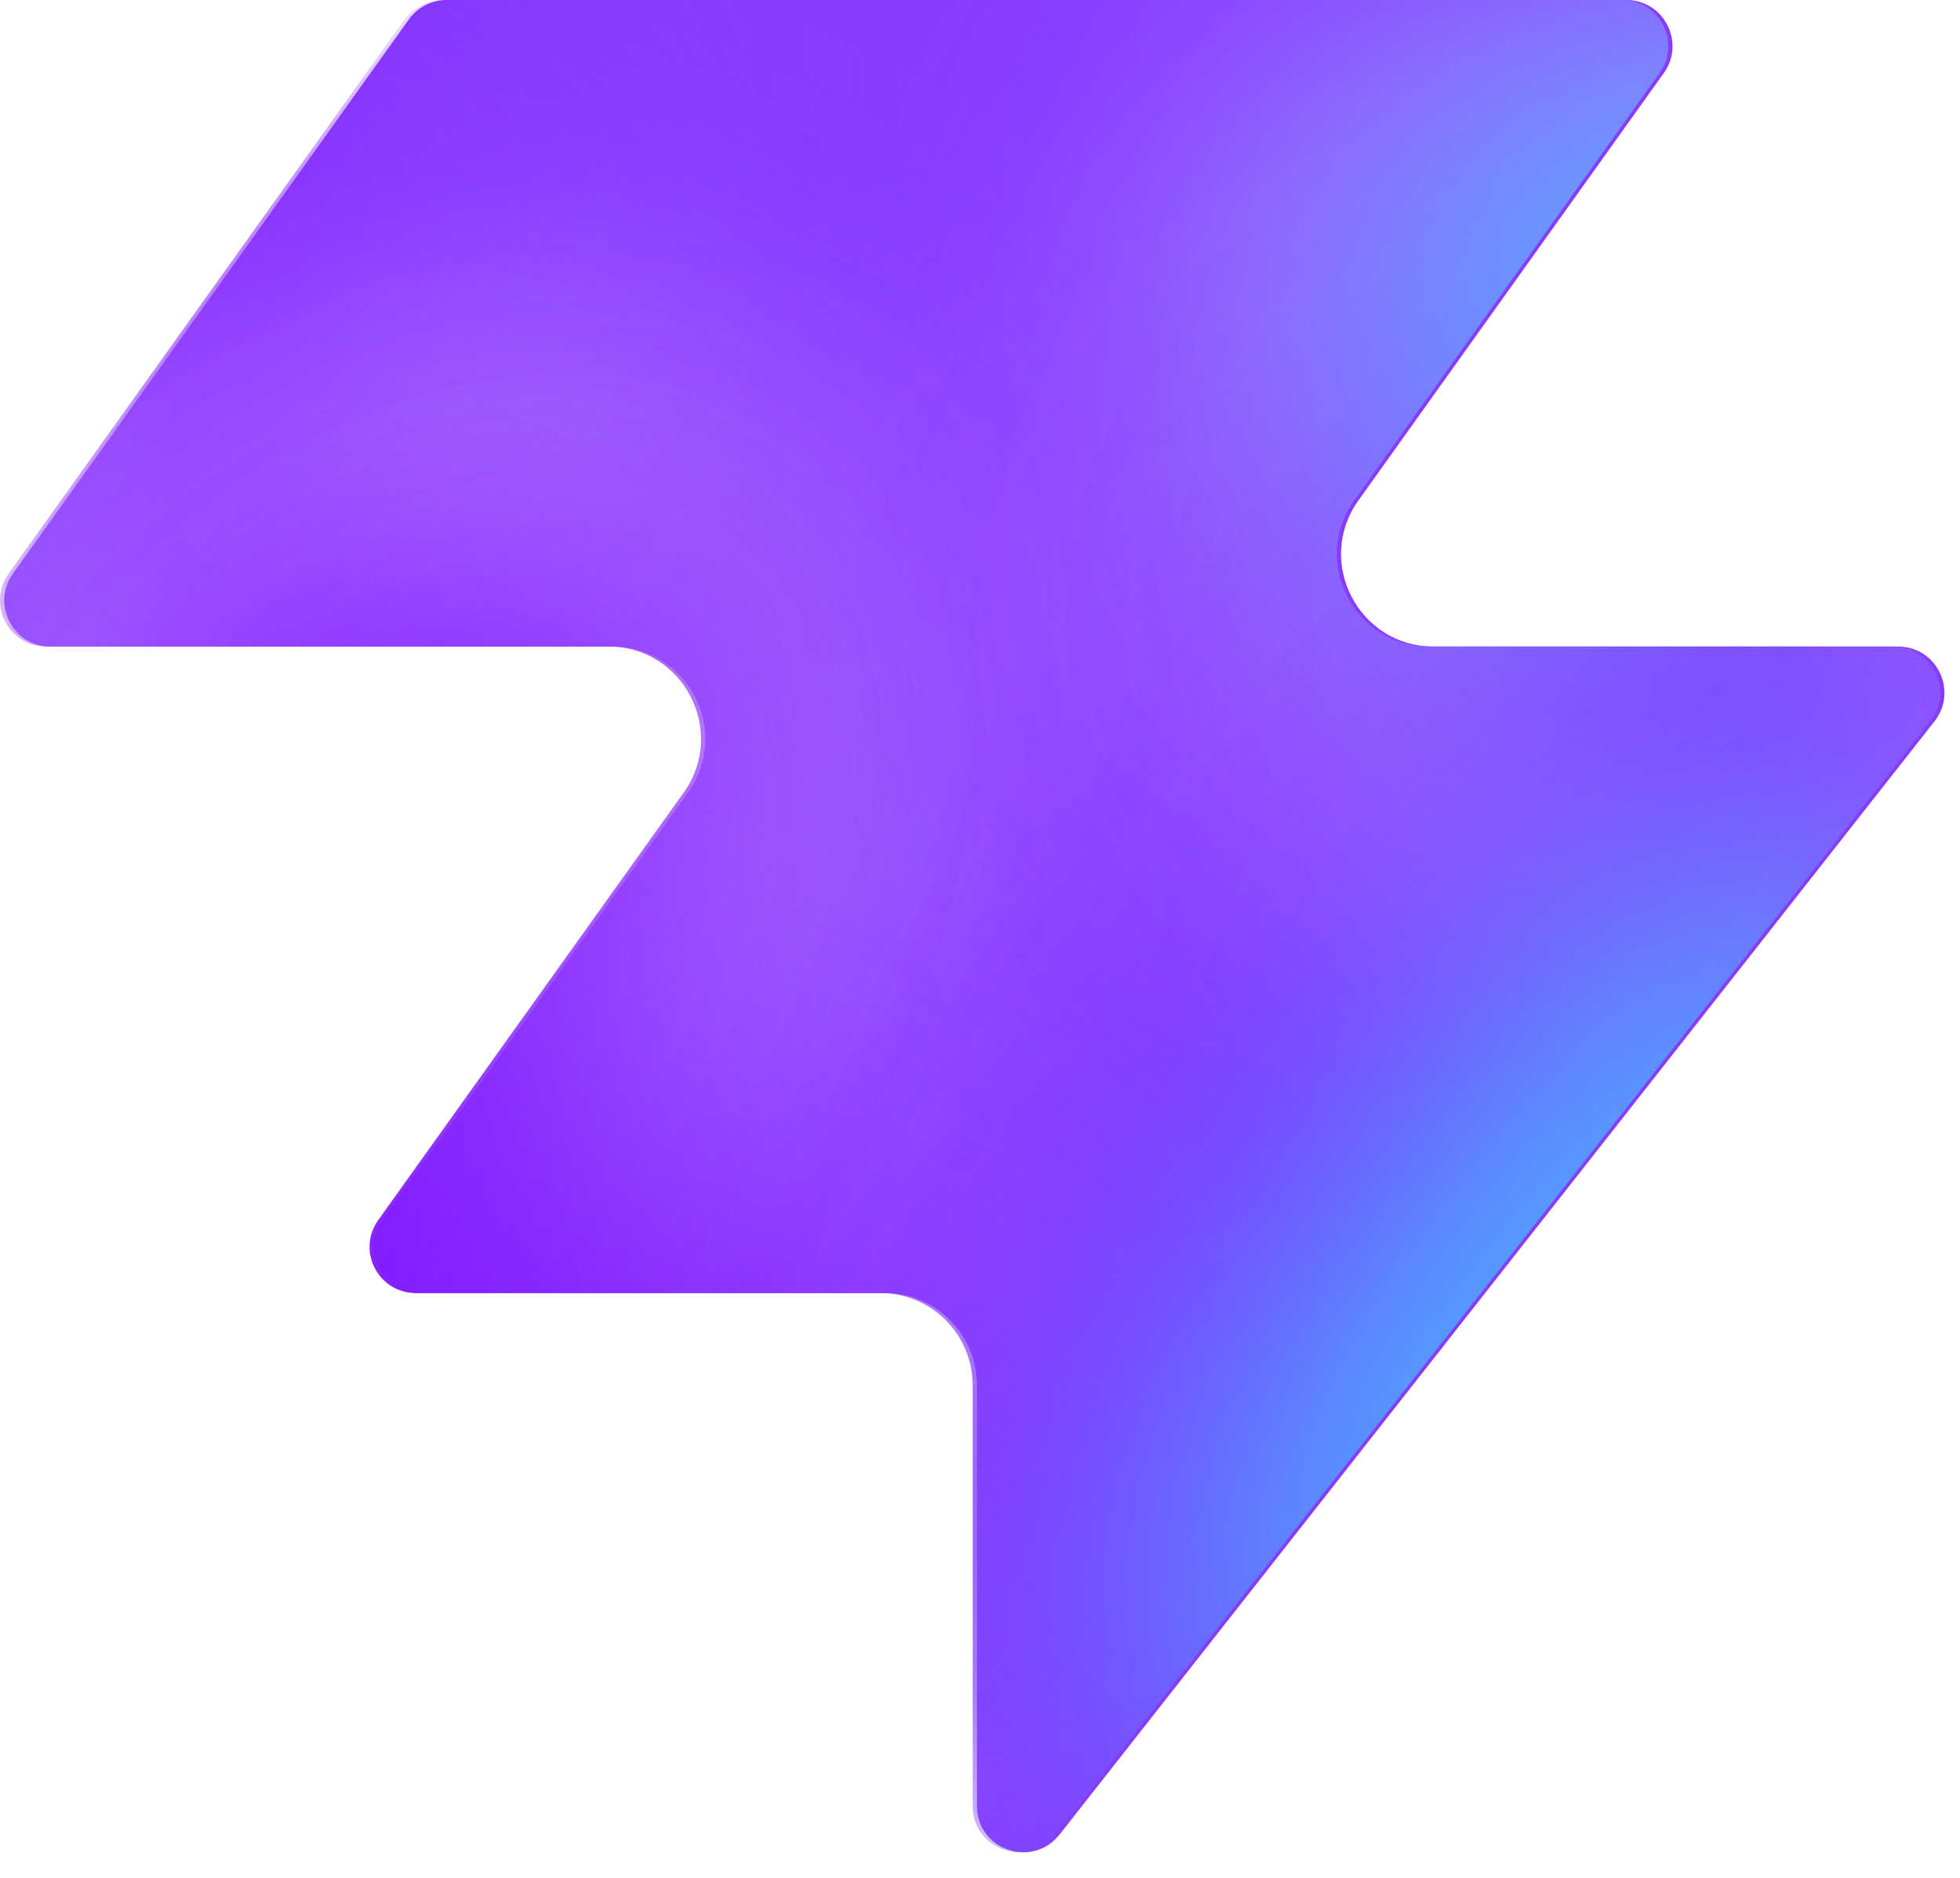
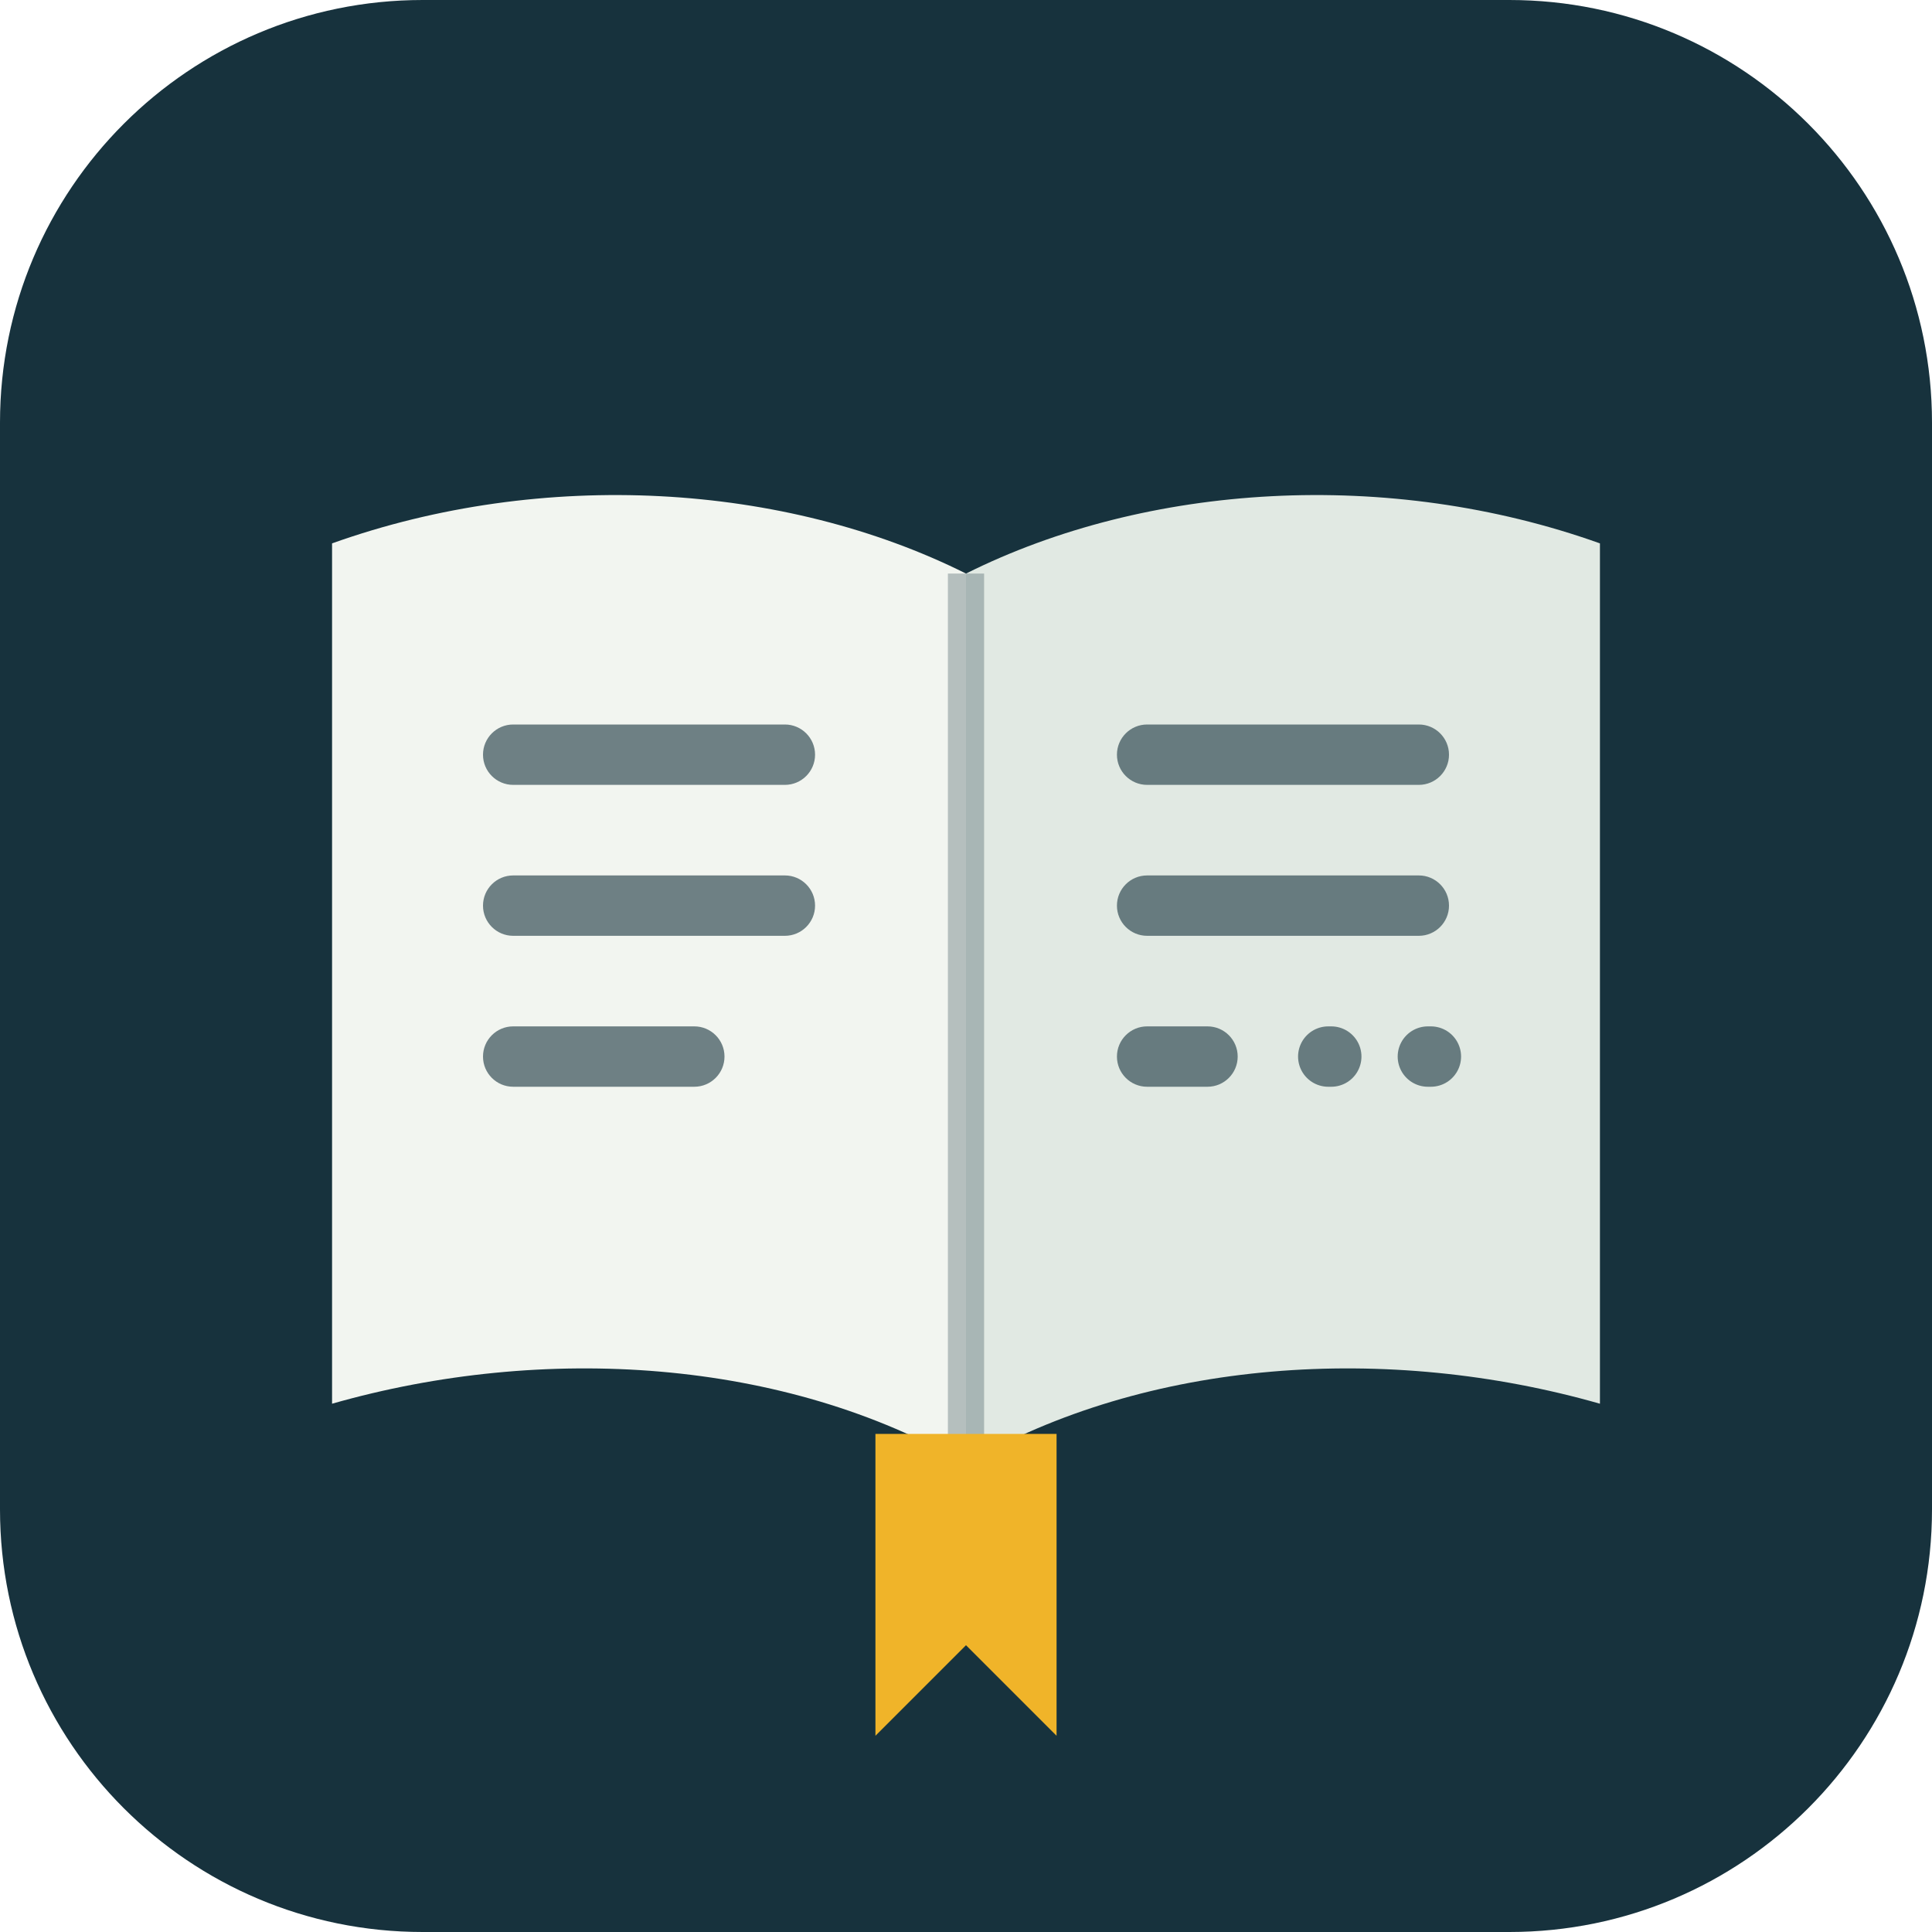
- <svg xmlns="http://www.w3.org/2000/svg" width="48" height="46" fill="none" viewBox="0 0 48 46">
-   <path fill="#863bff" d="M25.946 44.938c-.664.845-2.021.375-2.021-.698V33.937a2.26 2.26 0 0 0-2.262-2.262H10.287c-.92 0-1.456-1.04-.92-1.788l7.48-10.471c1.07-1.497 0-3.578-1.842-3.578H1.237c-.92 0-1.456-1.04-.92-1.788L10.013.474c.214-.297.556-.474.92-.474h28.894c.92 0 1.456 1.04.92 1.788l-7.48 10.471c-1.07 1.498 0 3.579 1.842 3.579h11.377c.943 0 1.473 1.088.89 1.83L25.947 44.94z" style="fill:#863bff;fill:color(display-p3 .525 .23 1);fill-opacity:1" />
-   <mask id="a" width="48" height="46" x="0" y="0" maskUnits="userSpaceOnUse" style="mask-type:alpha">
-     <path fill="#000" d="M25.842 44.938c-.664.844-2.021.375-2.021-.698V33.937a2.26 2.26 0 0 0-2.262-2.262H10.183c-.92 0-1.456-1.04-.92-1.788l7.48-10.471c1.07-1.498 0-3.579-1.842-3.579H1.133c-.92 0-1.456-1.04-.92-1.787L9.91.473c.214-.297.556-.474.92-.474h28.894c.92 0 1.456 1.04.92 1.788l-7.48 10.471c-1.07 1.498 0 3.578 1.842 3.578h11.377c.943 0 1.473 1.088.89 1.832L25.843 44.94z" style="fill:#000;fill-opacity:1" />
-   </mask>
-   <g mask="url(#a)">
-     <g filter="url(#b)">
-       <ellipse cx="5.508" cy="14.704" fill="#ede6ff" rx="5.508" ry="14.704" style="fill:#ede6ff;fill:color(display-p3 .927 .903 1);fill-opacity:1" transform="matrix(.00324 1 1 -.00324 -4.47 31.516)" />
-     </g>
-     <g filter="url(#c)">
-       <ellipse cx="10.399" cy="29.851" fill="#ede6ff" rx="10.399" ry="29.851" style="fill:#ede6ff;fill:color(display-p3 .927 .903 1);fill-opacity:1" transform="matrix(.00324 1 1 -.00324 -39.328 7.883)" />
-     </g>
-     <g filter="url(#d)">
-       <ellipse cx="5.508" cy="30.487" fill="#7e14ff" rx="5.508" ry="30.487" style="fill:#7e14ff;fill:color(display-p3 .492 .077 1);fill-opacity:1" transform="rotate(89.814 -25.913 -14.639)scale(1 -1)" />
-     </g>
-     <g filter="url(#e)">
-       <ellipse cx="5.508" cy="30.599" fill="#7e14ff" rx="5.508" ry="30.599" style="fill:#7e14ff;fill:color(display-p3 .492 .077 1);fill-opacity:1" transform="rotate(89.814 -32.644 -3.334)scale(1 -1)" />
-     </g>
-     <g filter="url(#f)">
-       <ellipse cx="5.508" cy="30.599" fill="#7e14ff" rx="5.508" ry="30.599" style="fill:#7e14ff;fill:color(display-p3 .492 .077 1);fill-opacity:1" transform="matrix(.00324 1 1 -.00324 -34.34 30.47)" />
-     </g>
-     <g filter="url(#g)">
-       <ellipse cx="14.072" cy="22.078" fill="#ede6ff" rx="14.072" ry="22.078" style="fill:#ede6ff;fill:color(display-p3 .927 .903 1);fill-opacity:1" transform="rotate(93.35 24.506 48.493)scale(-1 1)" />
-     </g>
-     <g filter="url(#h)">
-       <ellipse cx="3.47" cy="21.501" fill="#7e14ff" rx="3.47" ry="21.501" style="fill:#7e14ff;fill:color(display-p3 .492 .077 1);fill-opacity:1" transform="rotate(89.009 28.708 47.59)scale(-1 1)" />
-     </g>
-     <g filter="url(#i)">
-       <ellipse cx="3.47" cy="21.501" fill="#7e14ff" rx="3.47" ry="21.501" style="fill:#7e14ff;fill:color(display-p3 .492 .077 1);fill-opacity:1" transform="rotate(89.009 28.708 47.59)scale(-1 1)" />
-     </g>
-     <g filter="url(#j)">
-       <ellipse cx=".387" cy="8.972" fill="#7e14ff" rx="4.407" ry="29.108" style="fill:#7e14ff;fill:color(display-p3 .492 .077 1);fill-opacity:1" transform="rotate(39.51 .387 8.972)" />
-     </g>
-     <g filter="url(#k)">
-       <ellipse cx="47.523" cy="-6.092" fill="#7e14ff" rx="4.407" ry="29.108" style="fill:#7e14ff;fill:color(display-p3 .492 .077 1);fill-opacity:1" transform="rotate(37.892 47.523 -6.092)" />
-     </g>
-     <g filter="url(#l)">
-       <ellipse cx="41.412" cy="6.333" fill="#47bfff" rx="5.971" ry="9.665" style="fill:#47bfff;fill:color(display-p3 .28 .748 1);fill-opacity:1" transform="rotate(37.892 41.412 6.333)" />
-     </g>
-     <g filter="url(#m)">
-       <ellipse cx="-1.879" cy="38.332" fill="#7e14ff" rx="4.407" ry="29.108" style="fill:#7e14ff;fill:color(display-p3 .492 .077 1);fill-opacity:1" transform="rotate(37.892 -1.88 38.332)" />
-     </g>
-     <g filter="url(#n)">
-       <ellipse cx="-1.879" cy="38.332" fill="#7e14ff" rx="4.407" ry="29.108" style="fill:#7e14ff;fill:color(display-p3 .492 .077 1);fill-opacity:1" transform="rotate(37.892 -1.88 38.332)" />
-     </g>
-     <g filter="url(#o)">
-       <ellipse cx="35.651" cy="29.907" fill="#7e14ff" rx="4.407" ry="29.108" style="fill:#7e14ff;fill:color(display-p3 .492 .077 1);fill-opacity:1" transform="rotate(37.892 35.651 29.907)" />
-     </g>
-     <g filter="url(#p)">
-       <ellipse cx="38.418" cy="32.4" fill="#47bfff" rx="5.971" ry="15.297" style="fill:#47bfff;fill:color(display-p3 .28 .748 1);fill-opacity:1" transform="rotate(37.892 38.418 32.4)" />
-     </g>
+ <svg xmlns="http://www.w3.org/2000/svg" viewBox="0 0 64 64" width="64" height="64" role="img" aria-label="BibleMemory">
+   <rect width="64" height="64" rx="14" fill="#17323D" />
+   <path d="M32 19 C26 16 18 15.5 11 18 V46.5 C18 44.5 26 45 32 48.5 Z" fill="#F2F5F0" />
+   <path d="M32 19 C38 16 46 15.5 53 18 V46.5 C46 44.5 38 45 32 48.5 Z" fill="#E1E9E3" />
+   <path d="M32 19 V48.5" stroke="#17323D" stroke-opacity="0.28" stroke-width="1.2" />
+   <g fill="#17323D" fill-opacity="0.6">
+     <rect x="16" y="24" width="11" height="2" rx="1" />
+     <rect x="16" y="29" width="11" height="2" rx="1" />
+     <rect x="16" y="34" width="8" height="2" rx="1" />
  </g>
-   <defs>
-     <filter id="b" width="60.045" height="41.654" x="-19.77" y="16.149" color-interpolation-filters="sRGB" filterUnits="userSpaceOnUse">
-       <feFlood flood-opacity="0" result="BackgroundImageFix" />
-       <feBlend in="SourceGraphic" in2="BackgroundImageFix" result="shape" />
-       <feGaussianBlur result="effect1_foregroundBlur_2002_17158" stdDeviation="7.659" />
-     </filter>
-     <filter id="c" width="90.34" height="51.437" x="-54.613" y="-7.533" color-interpolation-filters="sRGB" filterUnits="userSpaceOnUse">
-       <feFlood flood-opacity="0" result="BackgroundImageFix" />
-       <feBlend in="SourceGraphic" in2="BackgroundImageFix" result="shape" />
-       <feGaussianBlur result="effect1_foregroundBlur_2002_17158" stdDeviation="7.659" />
-     </filter>
-     <filter id="d" width="79.355" height="29.4" x="-49.64" y="2.03" color-interpolation-filters="sRGB" filterUnits="userSpaceOnUse">
-       <feFlood flood-opacity="0" result="BackgroundImageFix" />
-       <feBlend in="SourceGraphic" in2="BackgroundImageFix" result="shape" />
-       <feGaussianBlur result="effect1_foregroundBlur_2002_17158" stdDeviation="4.596" />
-     </filter>
-     <filter id="e" width="79.579" height="29.4" x="-45.045" y="20.029" color-interpolation-filters="sRGB" filterUnits="userSpaceOnUse">
-       <feFlood flood-opacity="0" result="BackgroundImageFix" />
-       <feBlend in="SourceGraphic" in2="BackgroundImageFix" result="shape" />
-       <feGaussianBlur result="effect1_foregroundBlur_2002_17158" stdDeviation="4.596" />
-     </filter>
-     <filter id="f" width="79.579" height="29.4" x="-43.513" y="21.178" color-interpolation-filters="sRGB" filterUnits="userSpaceOnUse">
-       <feFlood flood-opacity="0" result="BackgroundImageFix" />
-       <feBlend in="SourceGraphic" in2="BackgroundImageFix" result="shape" />
-       <feGaussianBlur result="effect1_foregroundBlur_2002_17158" stdDeviation="4.596" />
-     </filter>
-     <filter id="g" width="74.749" height="58.852" x="15.756" y="-17.901" color-interpolation-filters="sRGB" filterUnits="userSpaceOnUse">
-       <feFlood flood-opacity="0" result="BackgroundImageFix" />
-       <feBlend in="SourceGraphic" in2="BackgroundImageFix" result="shape" />
-       <feGaussianBlur result="effect1_foregroundBlur_2002_17158" stdDeviation="7.659" />
-     </filter>
-     <filter id="h" width="61.377" height="25.362" x="23.548" y="2.284" color-interpolation-filters="sRGB" filterUnits="userSpaceOnUse">
-       <feFlood flood-opacity="0" result="BackgroundImageFix" />
-       <feBlend in="SourceGraphic" in2="BackgroundImageFix" result="shape" />
-       <feGaussianBlur result="effect1_foregroundBlur_2002_17158" stdDeviation="4.596" />
-     </filter>
-     <filter id="i" width="61.377" height="25.362" x="23.548" y="2.284" color-interpolation-filters="sRGB" filterUnits="userSpaceOnUse">
-       <feFlood flood-opacity="0" result="BackgroundImageFix" />
-       <feBlend in="SourceGraphic" in2="BackgroundImageFix" result="shape" />
-       <feGaussianBlur result="effect1_foregroundBlur_2002_17158" stdDeviation="4.596" />
-     </filter>
-     <filter id="j" width="56.045" height="63.649" x="-27.636" y="-22.853" color-interpolation-filters="sRGB" filterUnits="userSpaceOnUse">
-       <feFlood flood-opacity="0" result="BackgroundImageFix" />
-       <feBlend in="SourceGraphic" in2="BackgroundImageFix" result="shape" />
-       <feGaussianBlur result="effect1_foregroundBlur_2002_17158" stdDeviation="4.596" />
-     </filter>
-     <filter id="k" width="54.814" height="64.646" x="20.116" y="-38.415" color-interpolation-filters="sRGB" filterUnits="userSpaceOnUse">
-       <feFlood flood-opacity="0" result="BackgroundImageFix" />
-       <feBlend in="SourceGraphic" in2="BackgroundImageFix" result="shape" />
-       <feGaussianBlur result="effect1_foregroundBlur_2002_17158" stdDeviation="4.596" />
-     </filter>
-     <filter id="l" width="33.541" height="35.313" x="24.641" y="-11.323" color-interpolation-filters="sRGB" filterUnits="userSpaceOnUse">
-       <feFlood flood-opacity="0" result="BackgroundImageFix" />
-       <feBlend in="SourceGraphic" in2="BackgroundImageFix" result="shape" />
-       <feGaussianBlur result="effect1_foregroundBlur_2002_17158" stdDeviation="4.596" />
-     </filter>
-     <filter id="m" width="54.814" height="64.646" x="-29.286" y="6.009" color-interpolation-filters="sRGB" filterUnits="userSpaceOnUse">
-       <feFlood flood-opacity="0" result="BackgroundImageFix" />
-       <feBlend in="SourceGraphic" in2="BackgroundImageFix" result="shape" />
-       <feGaussianBlur result="effect1_foregroundBlur_2002_17158" stdDeviation="4.596" />
-     </filter>
-     <filter id="n" width="54.814" height="64.646" x="-29.286" y="6.009" color-interpolation-filters="sRGB" filterUnits="userSpaceOnUse">
-       <feFlood flood-opacity="0" result="BackgroundImageFix" />
-       <feBlend in="SourceGraphic" in2="BackgroundImageFix" result="shape" />
-       <feGaussianBlur result="effect1_foregroundBlur_2002_17158" stdDeviation="4.596" />
-     </filter>
-     <filter id="o" width="54.814" height="64.646" x="8.244" y="-2.416" color-interpolation-filters="sRGB" filterUnits="userSpaceOnUse">
-       <feFlood flood-opacity="0" result="BackgroundImageFix" />
-       <feBlend in="SourceGraphic" in2="BackgroundImageFix" result="shape" />
-       <feGaussianBlur result="effect1_foregroundBlur_2002_17158" stdDeviation="4.596" />
-     </filter>
-     <filter id="p" width="39.409" height="43.623" x="18.713" y="10.588" color-interpolation-filters="sRGB" filterUnits="userSpaceOnUse">
-       <feFlood flood-opacity="0" result="BackgroundImageFix" />
-       <feBlend in="SourceGraphic" in2="BackgroundImageFix" result="shape" />
-       <feGaussianBlur result="effect1_foregroundBlur_2002_17158" stdDeviation="4.596" />
-     </filter>
-   </defs>
+   <g fill="#17323D" fill-opacity="0.6">
+     <rect x="37" y="24" width="11" height="2" rx="1" />
+     <rect x="37" y="29" width="11" height="2" rx="1" />
+     <rect x="37" y="34" width="4" height="2" rx="1" />
+   </g>
+   <path d="M44 35 H48.5" stroke="#17323D" stroke-opacity="0.6" stroke-width="2" stroke-linecap="round" stroke-dasharray="0.1 3.2" />
+   <path d="M29 47.5 H35 V57.5 L32 54.5 L29 57.5 Z" fill="#F0B429" />
</svg>
